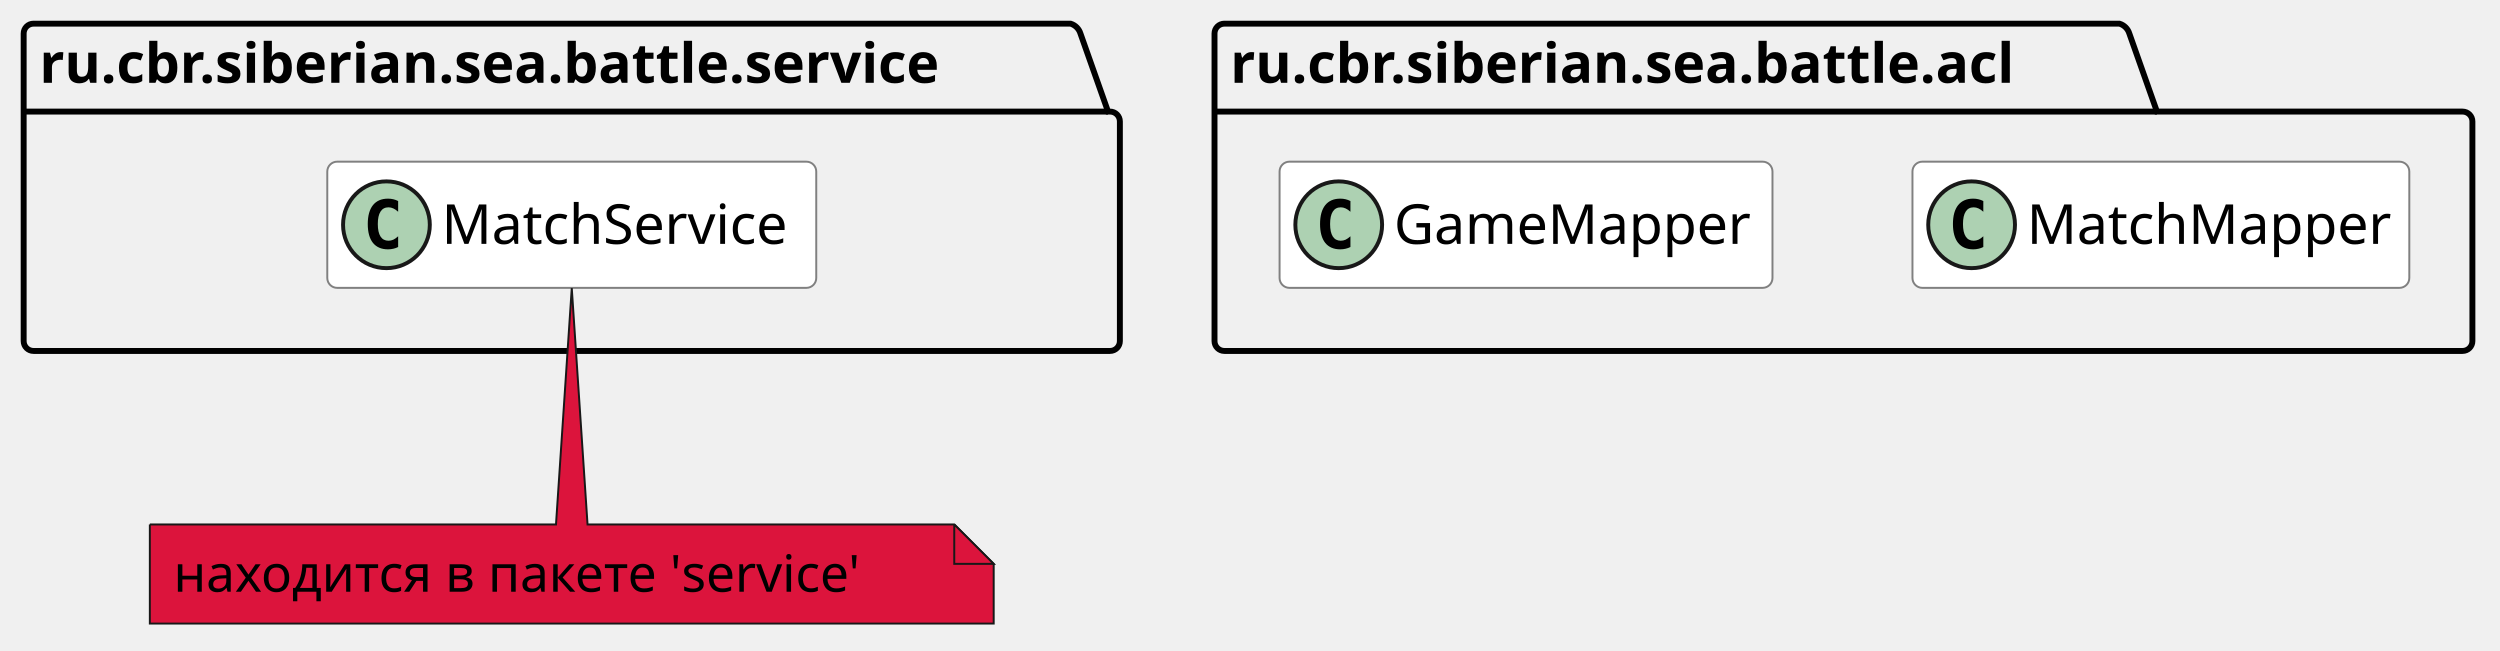
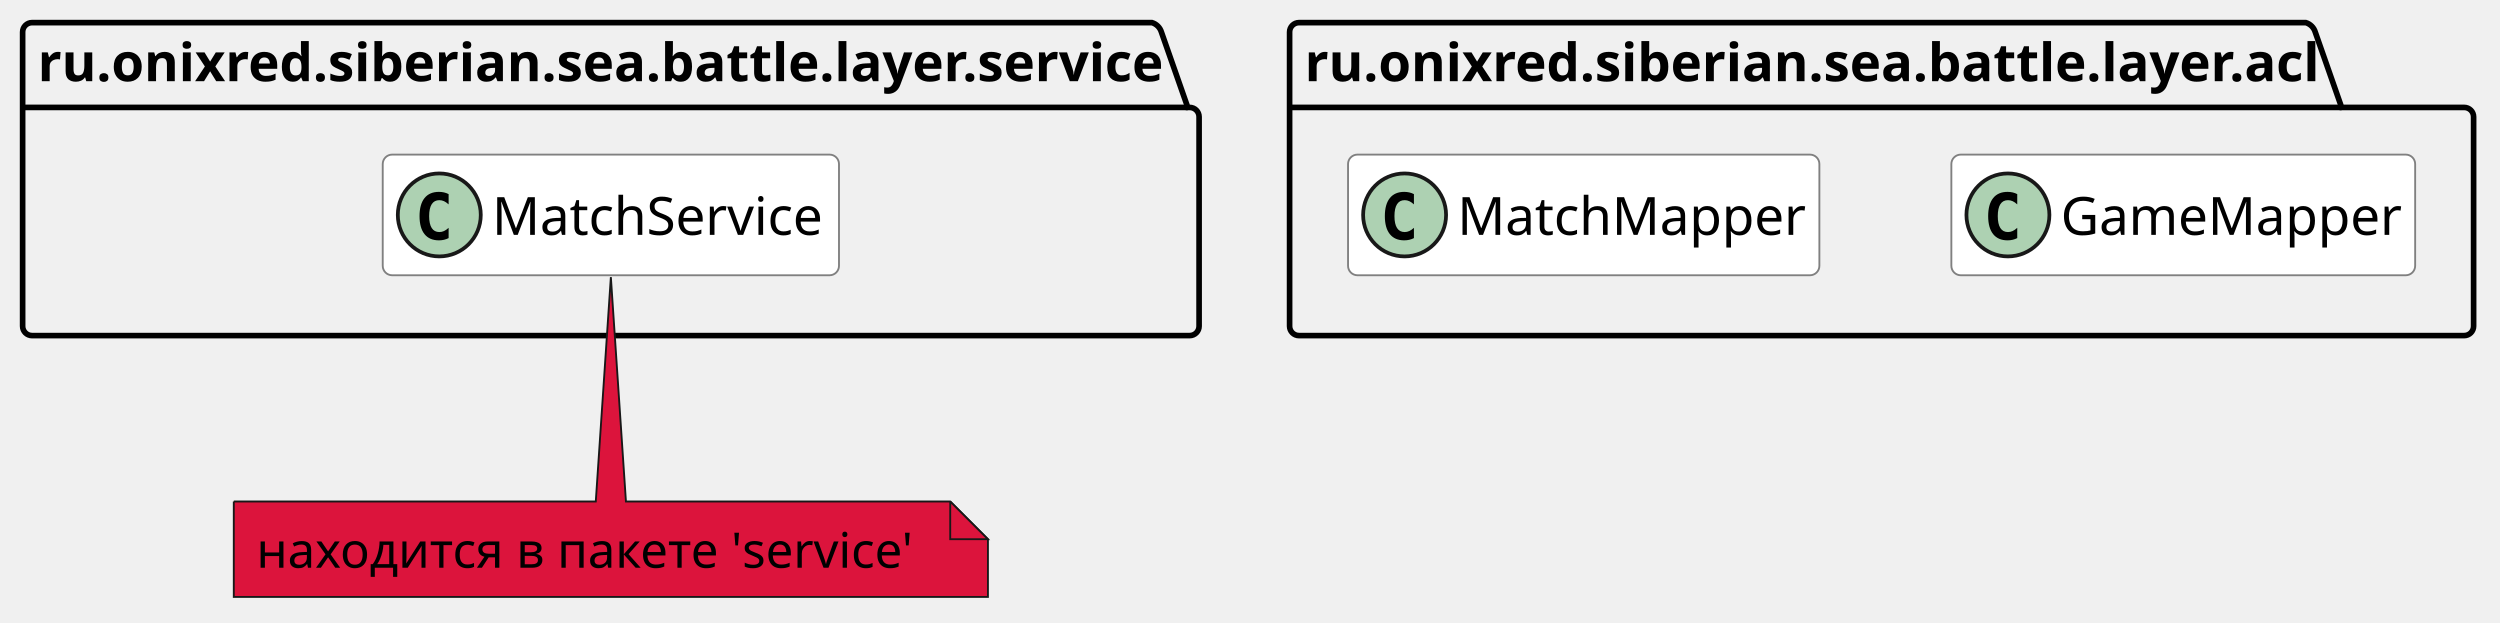
- <svg xmlns="http://www.w3.org/2000/svg" contentStyleType="text/css" height="165px" preserveAspectRatio="none" style="width:634px;height:165px;background:#FFFFFF;" version="1.1" viewBox="0 0 634 165" width="634px" zoomAndPan="magnify">
+ <svg xmlns="http://www.w3.org/2000/svg" contentStyleType="text/css" height="165px" preserveAspectRatio="none" style="width:663px;height:165px;background:#FFFFFF;" version="1.1" viewBox="0 0 663 165" width="663px" zoomAndPan="magnify">
  <defs />
  <g>
-     <g id="cluster_ru.cbr.siberian.sea.battle.acl">
-       <path d="M310.5,6 L537.5,6 A3.75,3.75 0 0 1 540,8.5 L547,28.297 L624.5,28.297 A2.5,2.5 0 0 1 627,30.797 L627,86.5 A2.5,2.5 0 0 1 624.5,89 L310.5,89 A2.5,2.5 0 0 1 308,86.5 L308,8.5 A2.5,2.5 0 0 1 310.5,6 " fill="none" style="stroke:#000000;stroke-width:1.5;" />
-       <line style="stroke:#000000;stroke-width:1.5;" x1="308" x2="547" y1="28.297" y2="28.297" />
-       <text fill="#000000" font-family="sans-serif" font-size="14" font-weight="bold" lengthAdjust="spacing" textLength="226" x="312" y="20.995">ru.cbr.siberian.sea.battle.acl</text>
+     <g id="cluster_ru.onixred.siberian.sea.battle.layer.acl">
+       <path d="M344.5,6 L611.5,6 A3.75,3.75 0 0 1 614,8.5 L621,28.488 L653.5,28.488 A2.5,2.5 0 0 1 656,30.988 L656,86.5 A2.5,2.5 0 0 1 653.5,89 L344.5,89 A2.5,2.5 0 0 1 342,86.5 L342,8.5 A2.5,2.5 0 0 1 344.5,6 " fill="none" style="stroke:#000000;stroke-width:1.5;" />
+       <line style="stroke:#000000;stroke-width:1.5;" x1="342" x2="621" y1="28.488" y2="28.488" />
+       <text fill="#000000" font-family="sans-serif" font-size="14" font-weight="bold" lengthAdjust="spacing" textLength="266" x="346" y="21.535">ru.onixred.siberian.sea.battle.layer.acl</text>
    </g>
-     <g id="cluster_ru.cbr.siberian.sea.battle.service">
-       <path d="M8.5,6 L271.5,6 A3.75,3.75 0 0 1 274,8.5 L281,28.297 L281.5,28.297 A2.5,2.5 0 0 1 284,30.797 L284,86.5 A2.5,2.5 0 0 1 281.5,89 L8.5,89 A2.5,2.5 0 0 1 6,86.5 L6,8.5 A2.5,2.5 0 0 1 8.5,6 " fill="none" style="stroke:#000000;stroke-width:1.5;" />
-       <line style="stroke:#000000;stroke-width:1.5;" x1="6" x2="281" y1="28.297" y2="28.297" />
-       <text fill="#000000" font-family="sans-serif" font-size="14" font-weight="bold" lengthAdjust="spacing" textLength="262" x="10" y="20.995">ru.cbr.siberian.sea.battle.service</text>
+     <g id="cluster_ru.onixred.siberian.sea.battle.layer.service">
+       <path d="M8.5,6 L305.5,6 A3.75,3.75 0 0 1 308,8.5 L315,28.488 L315.5,28.488 A2.5,2.5 0 0 1 318,30.988 L318,86.5 A2.5,2.5 0 0 1 315.5,89 L8.5,89 A2.5,2.5 0 0 1 6,86.5 L6,8.5 A2.5,2.5 0 0 1 8.5,6 " fill="none" style="stroke:#000000;stroke-width:1.5;" />
+       <line style="stroke:#000000;stroke-width:1.5;" x1="6" x2="315" y1="28.488" y2="28.488" />
+       <text fill="#000000" font-family="sans-serif" font-size="14" font-weight="bold" lengthAdjust="spacing" textLength="296" x="10" y="21.535">ru.onixred.siberian.sea.battle.layer.service</text>
    </g>
    <g id="elem_MatchMapper">
-       <rect codeLine="120" fill="#FFFFFF" height="32" id="MatchMapper" rx="2.5" ry="2.5" style="stroke:#808080;stroke-width:0.5;" width="126" x="485" y="41" />
-       <ellipse cx="500" cy="57" fill="#ADD1B2" rx="11" ry="11" style="stroke:#181818;stroke-width:1.0;" />
-       <path d="M502.969,62.641 Q502.391,62.938 501.75,63.078 Q501.109,63.234 500.406,63.234 Q497.906,63.234 496.578,61.594 Q495.266,59.938 495.266,56.812 Q495.266,53.688 496.578,52.031 Q497.906,50.375 500.406,50.375 Q501.109,50.375 501.75,50.531 Q502.406,50.688 502.969,50.984 L502.969,53.703 Q502.344,53.125 501.75,52.859 Q501.156,52.578 500.531,52.578 Q499.188,52.578 498.5,53.656 Q497.812,54.719 497.812,56.812 Q497.812,58.906 498.5,59.984 Q499.188,61.047 500.531,61.047 Q501.156,61.047 501.75,60.781 Q502.344,60.5 502.969,59.922 L502.969,62.641 Z " fill="#000000" />
-       <text fill="#000000" font-family="sans-serif" font-size="14" lengthAdjust="spacing" textLength="94" x="514" y="61.847">MatchMapper</text>
+       <rect codeLine="120" fill="#FFFFFF" height="32" id="MatchMapper" rx="2.5" ry="2.5" style="stroke:#808080;stroke-width:0.5;" width="125" x="357.5" y="41" />
+       <ellipse cx="372.5" cy="57" fill="#ADD1B2" rx="11" ry="11" style="stroke:#181818;stroke-width:1.0;" />
+       <path d="M374.973,63.143 Q374.392,63.442 373.753,63.591 Q373.114,63.741 372.408,63.741 Q369.901,63.741 368.582,62.089 Q367.262,60.437 367.262,57.316 Q367.262,54.187 368.582,52.535 Q369.901,50.883 372.408,50.883 Q373.114,50.883 373.761,51.032 Q374.409,51.182 374.973,51.48 L374.973,54.203 Q374.342,53.622 373.749,53.352 Q373.155,53.083 372.524,53.083 Q371.18,53.083 370.495,54.149 Q369.81,55.216 369.81,57.316 Q369.81,59.408 370.495,60.474 Q371.18,61.541 372.524,61.541 Q373.155,61.541 373.749,61.271 Q374.342,61.002 374.973,60.42 Z " fill="#000000" />
+       <text fill="#000000" font-family="sans-serif" font-size="14" lengthAdjust="spacing" textLength="93" x="386.5" y="62.291">MatchMapper</text>
    </g>
    <g id="elem_GameMapper">
-       <rect codeLine="121" fill="#FFFFFF" height="32" id="GameMapper" rx="2.5" ry="2.5" style="stroke:#808080;stroke-width:0.5;" width="125" x="324.5" y="41" />
-       <ellipse cx="339.5" cy="57" fill="#ADD1B2" rx="11" ry="11" style="stroke:#181818;stroke-width:1.0;" />
-       <path d="M342.469,62.641 Q341.891,62.938 341.25,63.078 Q340.609,63.234 339.906,63.234 Q337.406,63.234 336.078,61.594 Q334.766,59.938 334.766,56.812 Q334.766,53.688 336.078,52.031 Q337.406,50.375 339.906,50.375 Q340.609,50.375 341.25,50.531 Q341.906,50.688 342.469,50.984 L342.469,53.703 Q341.844,53.125 341.25,52.859 Q340.656,52.578 340.031,52.578 Q338.688,52.578 338,53.656 Q337.312,54.719 337.312,56.812 Q337.312,58.906 338,59.984 Q338.688,61.047 340.031,61.047 Q340.656,61.047 341.25,60.781 Q341.844,60.5 342.469,59.922 L342.469,62.641 Z " fill="#000000" />
-       <text fill="#000000" font-family="sans-serif" font-size="14" lengthAdjust="spacing" textLength="93" x="353.5" y="61.847">GameMapper</text>
+       <rect codeLine="121" fill="#FFFFFF" height="32" id="GameMapper" rx="2.5" ry="2.5" style="stroke:#808080;stroke-width:0.5;" width="123" x="517.5" y="41" />
+       <ellipse cx="532.5" cy="57" fill="#ADD1B2" rx="11" ry="11" style="stroke:#181818;stroke-width:1.0;" />
+       <path d="M534.973,63.143 Q534.392,63.442 533.753,63.591 Q533.114,63.741 532.408,63.741 Q529.901,63.741 528.582,62.089 Q527.262,60.437 527.262,57.316 Q527.262,54.187 528.582,52.535 Q529.901,50.883 532.408,50.883 Q533.114,50.883 533.761,51.032 Q534.409,51.182 534.973,51.48 L534.973,54.203 Q534.342,53.622 533.749,53.352 Q533.155,53.083 532.524,53.083 Q531.18,53.083 530.495,54.149 Q529.81,55.216 529.81,57.316 Q529.81,59.408 530.495,60.474 Q531.18,61.541 532.524,61.541 Q533.155,61.541 533.749,61.271 Q534.342,61.002 534.973,60.42 Z " fill="#000000" />
+       <text fill="#000000" font-family="sans-serif" font-size="14" lengthAdjust="spacing" textLength="91" x="546.5" y="62.291">GameMapper</text>
    </g>
    <g id="elem_MatchService">
-       <rect codeLine="125" fill="#FFFFFF" height="32" id="MatchService" rx="2.5" ry="2.5" style="stroke:#808080;stroke-width:0.5;" width="124" x="83" y="41" />
-       <ellipse cx="98" cy="57" fill="#ADD1B2" rx="11" ry="11" style="stroke:#181818;stroke-width:1.0;" />
-       <path d="M100.969,62.641 Q100.391,62.938 99.75,63.078 Q99.109,63.234 98.406,63.234 Q95.906,63.234 94.578,61.594 Q93.266,59.938 93.266,56.812 Q93.266,53.688 94.578,52.031 Q95.906,50.375 98.406,50.375 Q99.109,50.375 99.75,50.531 Q100.406,50.688 100.969,50.984 L100.969,53.703 Q100.344,53.125 99.75,52.859 Q99.156,52.578 98.531,52.578 Q97.188,52.578 96.5,53.656 Q95.812,54.719 95.812,56.812 Q95.812,58.906 96.5,59.984 Q97.188,61.047 98.531,61.047 Q99.156,61.047 99.75,60.781 Q100.344,60.5 100.969,59.922 L100.969,62.641 Z " fill="#000000" />
-       <text fill="#000000" font-family="sans-serif" font-size="14" lengthAdjust="spacing" textLength="92" x="112" y="61.847">MatchService</text>
+       <rect codeLine="125" fill="#FFFFFF" height="32" id="MatchService" rx="2.5" ry="2.5" style="stroke:#808080;stroke-width:0.5;" width="121" x="101.5" y="41" />
+       <ellipse cx="116.5" cy="57" fill="#ADD1B2" rx="11" ry="11" style="stroke:#181818;stroke-width:1.0;" />
+       <path d="M118.973,63.143 Q118.392,63.442 117.753,63.591 Q117.114,63.741 116.408,63.741 Q113.901,63.741 112.582,62.089 Q111.262,60.437 111.262,57.316 Q111.262,54.187 112.582,52.535 Q113.901,50.883 116.408,50.883 Q117.114,50.883 117.761,51.032 Q118.409,51.182 118.973,51.48 L118.973,54.203 Q118.342,53.622 117.749,53.352 Q117.155,53.083 116.524,53.083 Q115.18,53.083 114.495,54.149 Q113.81,55.216 113.81,57.316 Q113.81,59.408 114.495,60.474 Q115.18,61.541 116.524,61.541 Q117.155,61.541 117.749,61.271 Q118.342,61.002 118.973,60.42 Z " fill="#000000" />
+       <text fill="#000000" font-family="sans-serif" font-size="14" lengthAdjust="spacing" textLength="89" x="130.5" y="62.291">MatchService</text>
    </g>
    <g id="elem_ServicePackage">
-       <path d="M38,133 L38,158.133 A0,0 0 0 0 38,158.133 L252,158.133 A0,0 0 0 0 252,158.133 L252,143 L242,133 L149,133 L145,73.07 L141,133 L38,133 A0,0 0 0 0 38,133 " fill="#DC143C" style="stroke:#181818;stroke-width:0.5;" />
-       <path d="M242,133 L242,143 L252,143 L242,133 " fill="#DC143C" style="stroke:#181818;stroke-width:0.5;" />
-       <text fill="#000000" font-family="sans-serif" font-size="13" lengthAdjust="spacing" textLength="193" x="44" y="150.067">находится в пакете 'service'</text>
+       <path d="M62,133 L62,158.31 A0,0 0 0 0 62,158.31 L262,158.31 A0,0 0 0 0 262,158.31 L262,143 L252,133 L166,133 L162,73.49 L158,133 L62,133 A0,0 0 0 0 62,133 " fill="#DC143C" style="stroke:#181818;stroke-width:0.5;" />
+       <path d="M252,133 L252,143 L262,143 L252,133 " fill="#DC143C" style="stroke:#181818;stroke-width:0.5;" />
+       <text fill="#000000" font-family="sans-serif" font-size="13" lengthAdjust="spacing" textLength="179" x="68" y="150.568">находится в пакете 'service'</text>
    </g>
  </g>
</svg>
